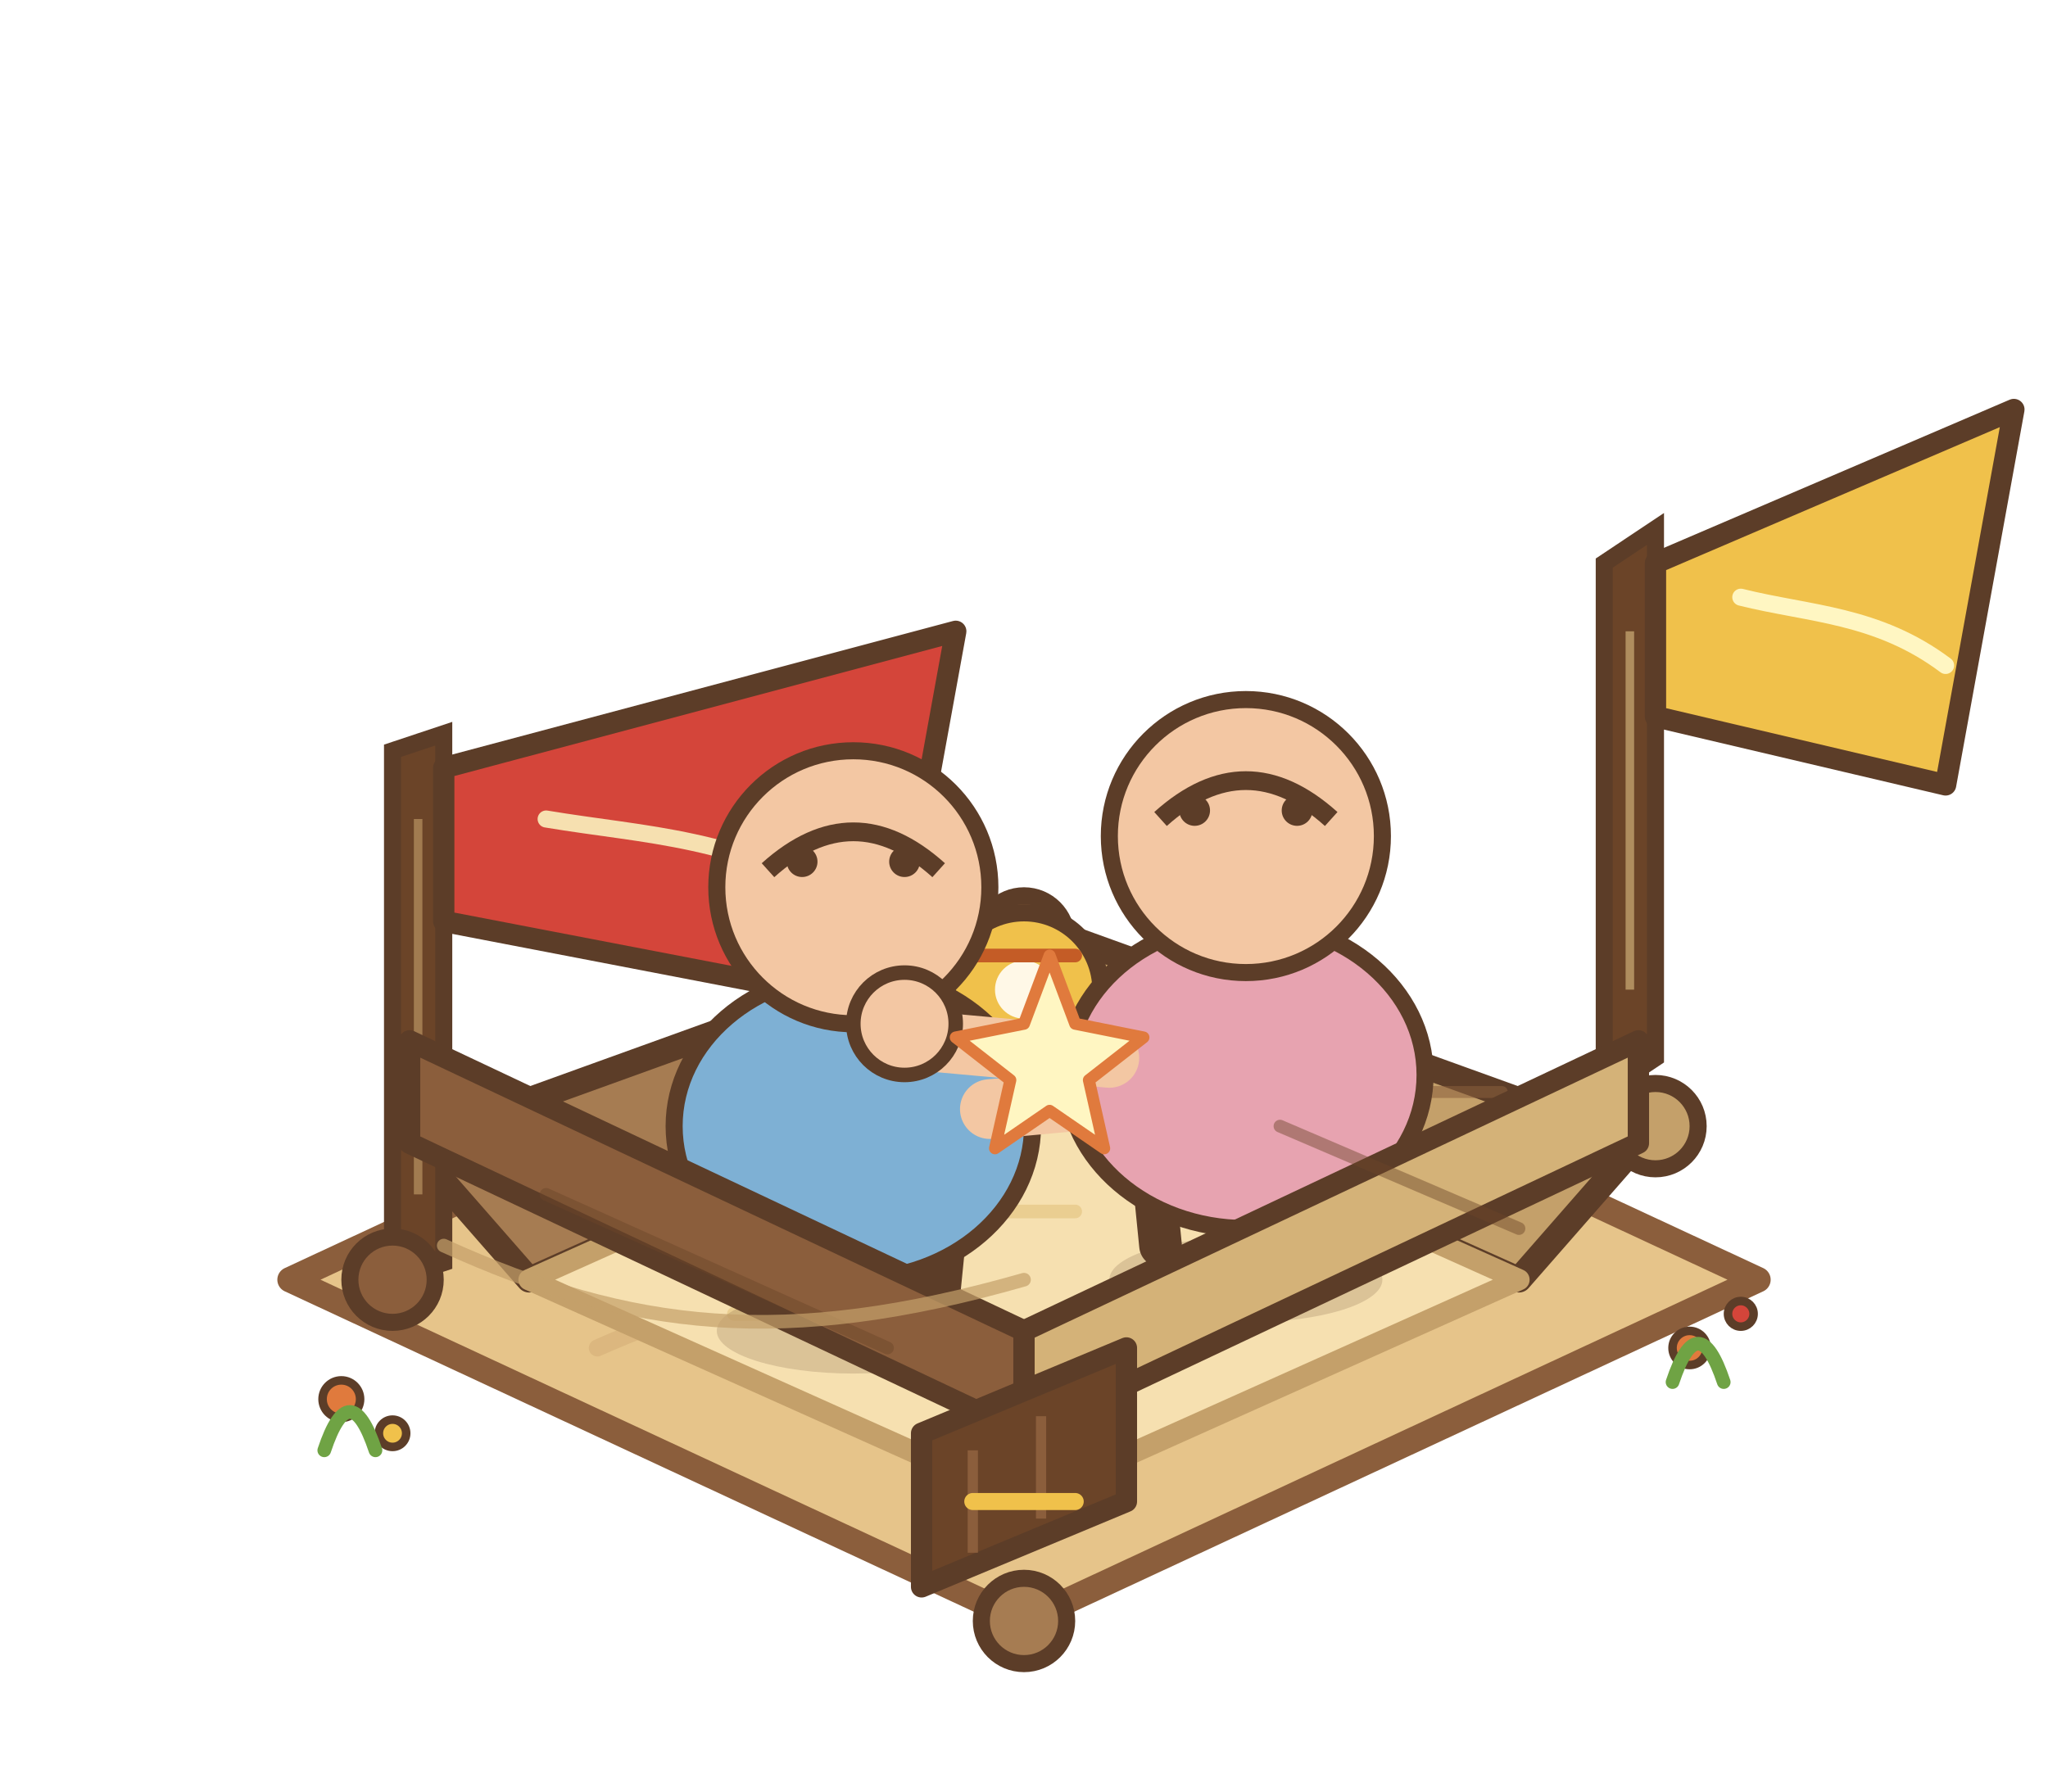
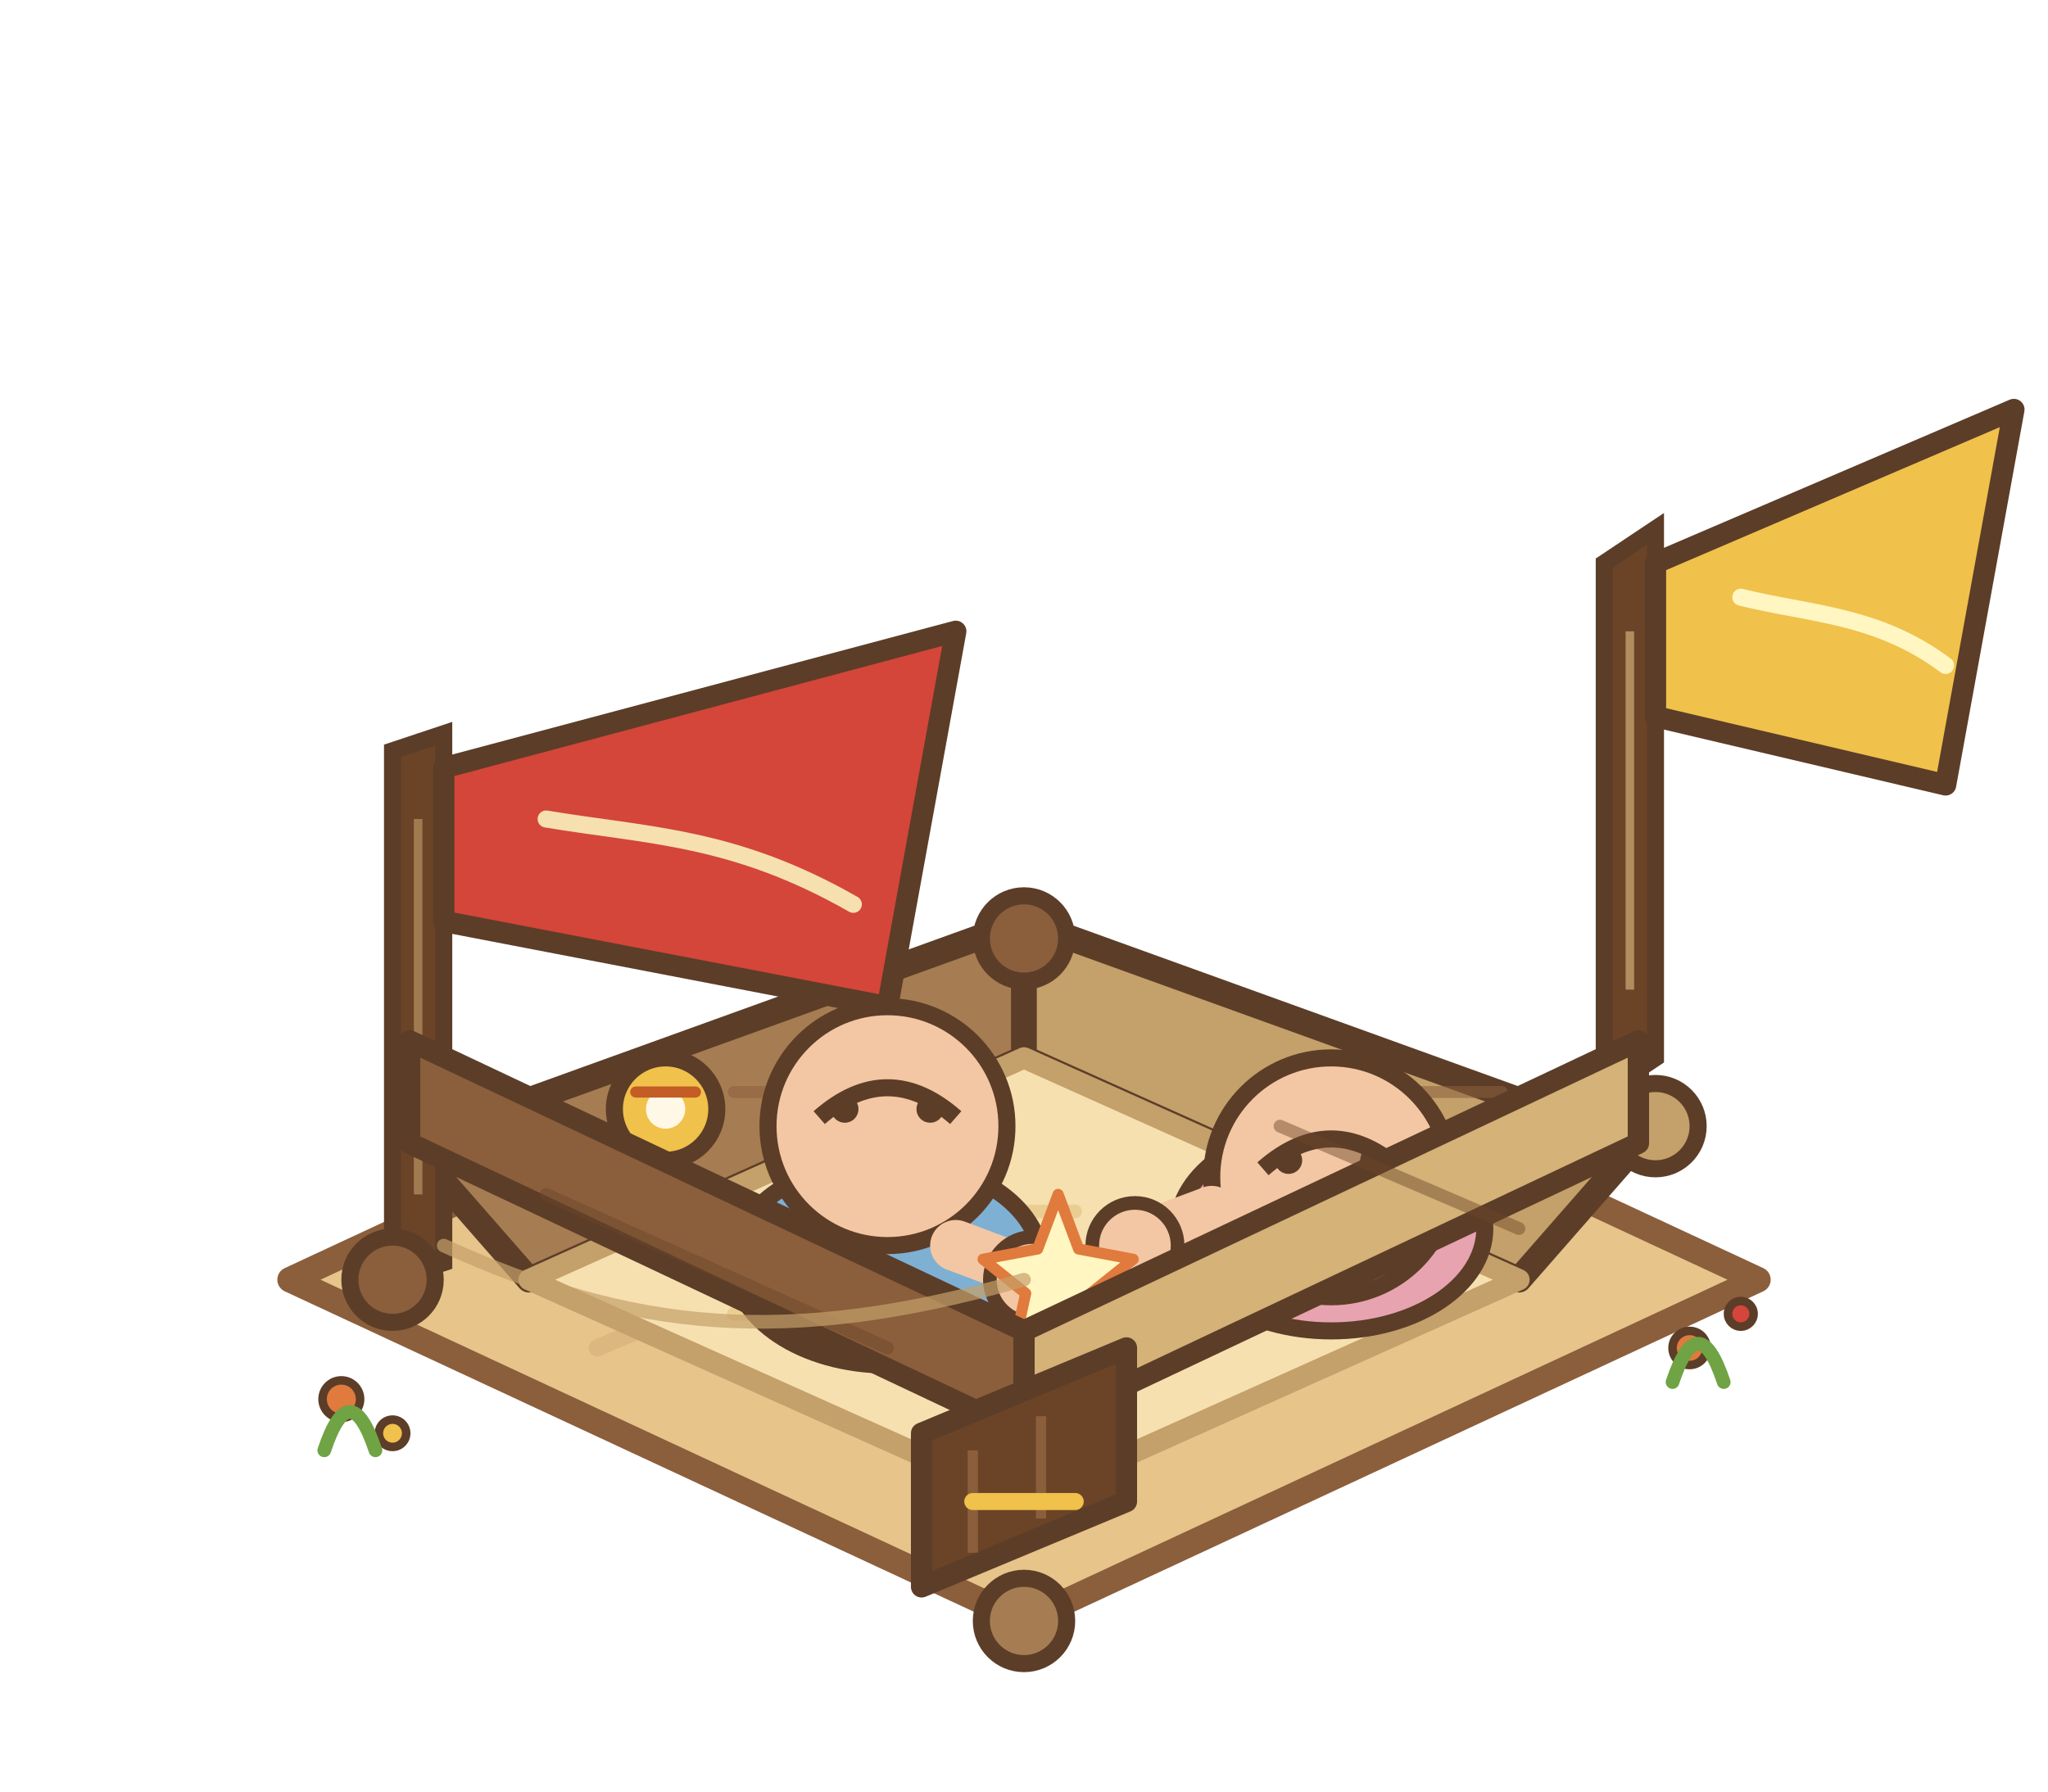
<svg xmlns="http://www.w3.org/2000/svg" viewBox="0 0 240 210" fill="none">
  <polygon points="120,190 206,150 120,110 34,150" fill="#e6c48a" stroke="#8b5e3c" stroke-width="3" stroke-linejoin="round" />
  <path d="M70 158c18-8 28-8 46 0M128 146c16-8 26-6 40 2M90 138c14-6 22-4 30 4" stroke="#d7b27a" stroke-width="2" stroke-linecap="round" opacity=".7" />
  <polygon points="62,150 120,124 120,108 48,134" fill="#a67c52" stroke="#5c3d28" stroke-width="3" stroke-linejoin="round" />
  <polygon points="178,150 120,124 120,108 192,134" fill="#c4a06a" stroke="#5c3d28" stroke-width="3" stroke-linejoin="round" />
  <path d="M70 140h28M150 128h26M86 128h18" stroke="#8b5e3c" stroke-width="1.4" stroke-linecap="round" opacity=".55" />
  <circle cx="120" cy="110" r="5" fill="#8b5e3c" stroke="#5c3d28" stroke-width="2" />
  <polygon points="188,128 194,124 194,62 188,66" fill="#6b4428" stroke="#5c3d28" stroke-width="2" />
  <path d="M191 74v42" stroke="#e7c98a" stroke-width="1" opacity=".55" />
  <g class="flag-r">
    <polygon points="194,66 236,48 228,92 194,84" fill="#f0c14b" stroke="#5c3d28" stroke-width="2.5" stroke-linejoin="round" />
    <path d="M204 70c8 2 16 2 24 8" stroke="#fff6c2" stroke-width="2" stroke-linecap="round" />
  </g>
  <circle cx="194" cy="132" r="5" fill="#c4a06a" stroke="#5c3d28" stroke-width="2" />
-   <circle cx="120" cy="116" r="9" fill="#f0c14b" stroke="#5c3d28" stroke-width="2" />
-   <circle cx="120" cy="116" r="3.4" fill="#fff8e7" />
-   <path d="M114 112h12" stroke="#c45c26" stroke-width="1.6" stroke-linecap="round" />
+   <circle cx="78" cy="130" r="6" fill="#f0c14b" stroke="#5c3d28" stroke-width="2" />
+   <circle cx="78" cy="130" r="2.3" fill="#fff8e7" />
+   <path d="M74.5 128h7" stroke="#c45c26" stroke-width="1.3" stroke-linecap="round" />
  <polygon points="120,176 178,150 120,124 62,150" fill="#f6e0b0" stroke="#c4a06a" stroke-width="2.5" stroke-linejoin="round" />
  <path d="M86 154h28M104 142h22M138 150h20" stroke="#e7c98a" stroke-width="1.6" stroke-linecap="round" opacity=".8" />
  <polygon points="46,150 52,148 52,86 46,88" fill="#6b4428" stroke="#5c3d28" stroke-width="2" />
  <path d="M49 96v44" stroke="#c4a06a" stroke-width="1" opacity=".6" />
  <g class="flag-l">
    <polygon points="52,90 112,74 104,118 52,108" fill="#d4453a" stroke="#5c3d28" stroke-width="2.5" stroke-linejoin="round" />
    <path d="M64 96c12 2 22 2 36 10" stroke="#f6e0b0" stroke-width="2" stroke-linecap="round" />
  </g>
  <circle cx="46" cy="150" r="5" fill="#8b5e3c" stroke="#5c3d28" stroke-width="2" />
  <g class="spar-a">
-     <ellipse cx="100" cy="156" rx="16" ry="5" fill="#5c3d28" opacity=".18" />
-     <path d="M90 152l-2-20M110 152l2-20" stroke="#5c3d28" stroke-width="5" stroke-linecap="round" />
-     <ellipse cx="100" cy="132" rx="21" ry="18" fill="#7eb0d4" stroke="#5c3d28" stroke-width="2" />
-     <circle cx="100" cy="104" r="16" fill="#f3c7a3" stroke="#5c3d28" stroke-width="2" />
-     <path d="M90 102q10-9 20 0" stroke="#5c3d28" stroke-width="2.2" fill="none" />
-     <circle cx="94" cy="101" r="1.8" fill="#5c3d28" />
-     <circle cx="106" cy="101" r="1.8" fill="#5c3d28" />
+     <ellipse cx="104" cy="154" rx="16" ry="4.5" fill="#5c3d28" opacity=".18" />
+     <path d="M96 150l-1-10M112 150l1-10" stroke="#5c3d28" stroke-width="4.6" stroke-linecap="round" />
+     <ellipse cx="104" cy="148" rx="18" ry="12" fill="#7eb0d4" stroke="#5c3d28" stroke-width="2" />
+     <circle cx="104" cy="132" r="14" fill="#f3c7a3" stroke="#5c3d28" stroke-width="2" />
+     <path d="M96 131q8-7 16 0" stroke="#5c3d28" stroke-width="2" fill="none" />
+     <circle cx="99" cy="130" r="1.6" fill="#5c3d28" />
+     <circle cx="109" cy="130" r="1.6" fill="#5c3d28" />
    <g class="arm-a">
-       <path d="M116 130l22-2" stroke="#f3c7a3" stroke-width="7" stroke-linecap="round" />
-       <circle cx="140" cy="126" r="6" fill="#f3c7a3" stroke="#5c3d28" stroke-width="1.7" />
+       <path d="M112 146l8 3" stroke="#f3c7a3" stroke-width="6" stroke-linecap="round" />
+       <circle cx="121" cy="150" r="5" fill="#f3c7a3" stroke="#5c3d28" stroke-width="1.6" />
    </g>
  </g>
  <g class="spar-b">
-     <ellipse cx="146" cy="150" rx="16" ry="5" fill="#5c3d28" opacity=".18" />
-     <path d="M136 146l-2-20M156 146l2-20" stroke="#5c3d28" stroke-width="5" stroke-linecap="round" />
-     <ellipse cx="146" cy="126" rx="21" ry="18" fill="#e7a3b0" stroke="#5c3d28" stroke-width="2" />
-     <circle cx="146" cy="98" r="16" fill="#f3c7a3" stroke="#5c3d28" stroke-width="2" />
-     <path d="M136 96q10-9 20 0" stroke="#5c3d28" stroke-width="2.2" fill="none" />
-     <circle cx="140" cy="95" r="1.8" fill="#5c3d28" />
-     <circle cx="152" cy="95" r="1.8" fill="#5c3d28" />
+     <ellipse cx="156" cy="150" rx="16" ry="4.5" fill="#5c3d28" opacity=".18" />
+     <path d="M148 146l-1-10M164 146l1-10" stroke="#5c3d28" stroke-width="4.6" stroke-linecap="round" />
+     <ellipse cx="156" cy="144" rx="18" ry="12" fill="#e7a3b0" stroke="#5c3d28" stroke-width="2" />
+     <circle cx="156" cy="138" r="14" fill="#f3c7a3" stroke="#5c3d28" stroke-width="2" />
+     <path d="M148 137q8-7 16 0" stroke="#5c3d28" stroke-width="2" fill="none" />
+     <circle cx="151" cy="136" r="1.6" fill="#5c3d28" />
+     <circle cx="161" cy="136" r="1.6" fill="#5c3d28" />
    <g class="arm-b">
-       <path d="M130 124l-22-2" stroke="#f3c7a3" stroke-width="7" stroke-linecap="round" />
-       <circle cx="106" cy="120" r="6" fill="#f3c7a3" stroke="#5c3d28" stroke-width="1.7" />
+       <path d="M142 142l-8 3" stroke="#f3c7a3" stroke-width="6" stroke-linecap="round" />
+       <circle cx="133" cy="146" r="5" fill="#f3c7a3" stroke="#5c3d28" stroke-width="1.6" />
    </g>
  </g>
  <g class="spark">
-     <path d="M123 112l3 8 8 1.6-6.4 5 1.8 8-6.4-4.4-6.4 4.4 1.8-8-6.4-5 8-1.6z" fill="#fff6c2" stroke="#e07a3d" stroke-width="1.4" stroke-linejoin="round" />
+     <path d="M124 140l2.4 6.4 6.4 1.2-5 4 1.4 6.4-5.2-3.6-5.2 3.6 1.4-6.4-5-4 6.4-1.2z" fill="#fff6c2" stroke="#e07a3d" stroke-width="1.3" stroke-linejoin="round" />
  </g>
  <polygon points="48,134 120,168 120,156 48,122" fill="#8b5e3c" stroke="#5c3d28" stroke-width="2.5" stroke-linejoin="round" />
  <polygon points="192,134 120,168 120,156 192,122" fill="#d4b278" stroke="#5c3d28" stroke-width="2.5" stroke-linejoin="round" />
  <path d="M64 140l40 18M150 132l28 12" stroke="#6b4428" stroke-width="1.5" stroke-linecap="round" opacity=".45" />
  <path d="M52 146c22 10 40 12 68 4" stroke="#c4a06a" stroke-width="1.6" stroke-linecap="round" opacity=".7" />
  <polygon points="108,186 132,176 132,158 108,168" fill="#6b4428" stroke="#5c3d28" stroke-width="2.5" stroke-linejoin="round" />
  <path d="M114 170v12M122 166v12" stroke="#8b5e3c" stroke-width="1.2" />
  <path d="M114 176h12" stroke="#f0c14b" stroke-width="2" stroke-linecap="round" />
  <circle cx="120" cy="190" r="5" fill="#a67c52" stroke="#5c3d28" stroke-width="2" />
  <g fill="#e07a3d" stroke="#5c3d28" stroke-width="1">
    <circle cx="40" cy="164" r="2.2" />
    <circle cx="46" cy="168" r="1.6" fill="#f0c14b" />
    <circle cx="198" cy="158" r="2" />
    <circle cx="204" cy="154" r="1.5" fill="#d4453a" />
  </g>
  <path d="M38 170c2-6 4-6 6 0M196 162c2-6 4-6 6 0" stroke="#6fa344" stroke-width="1.6" stroke-linecap="round" />
</svg>
